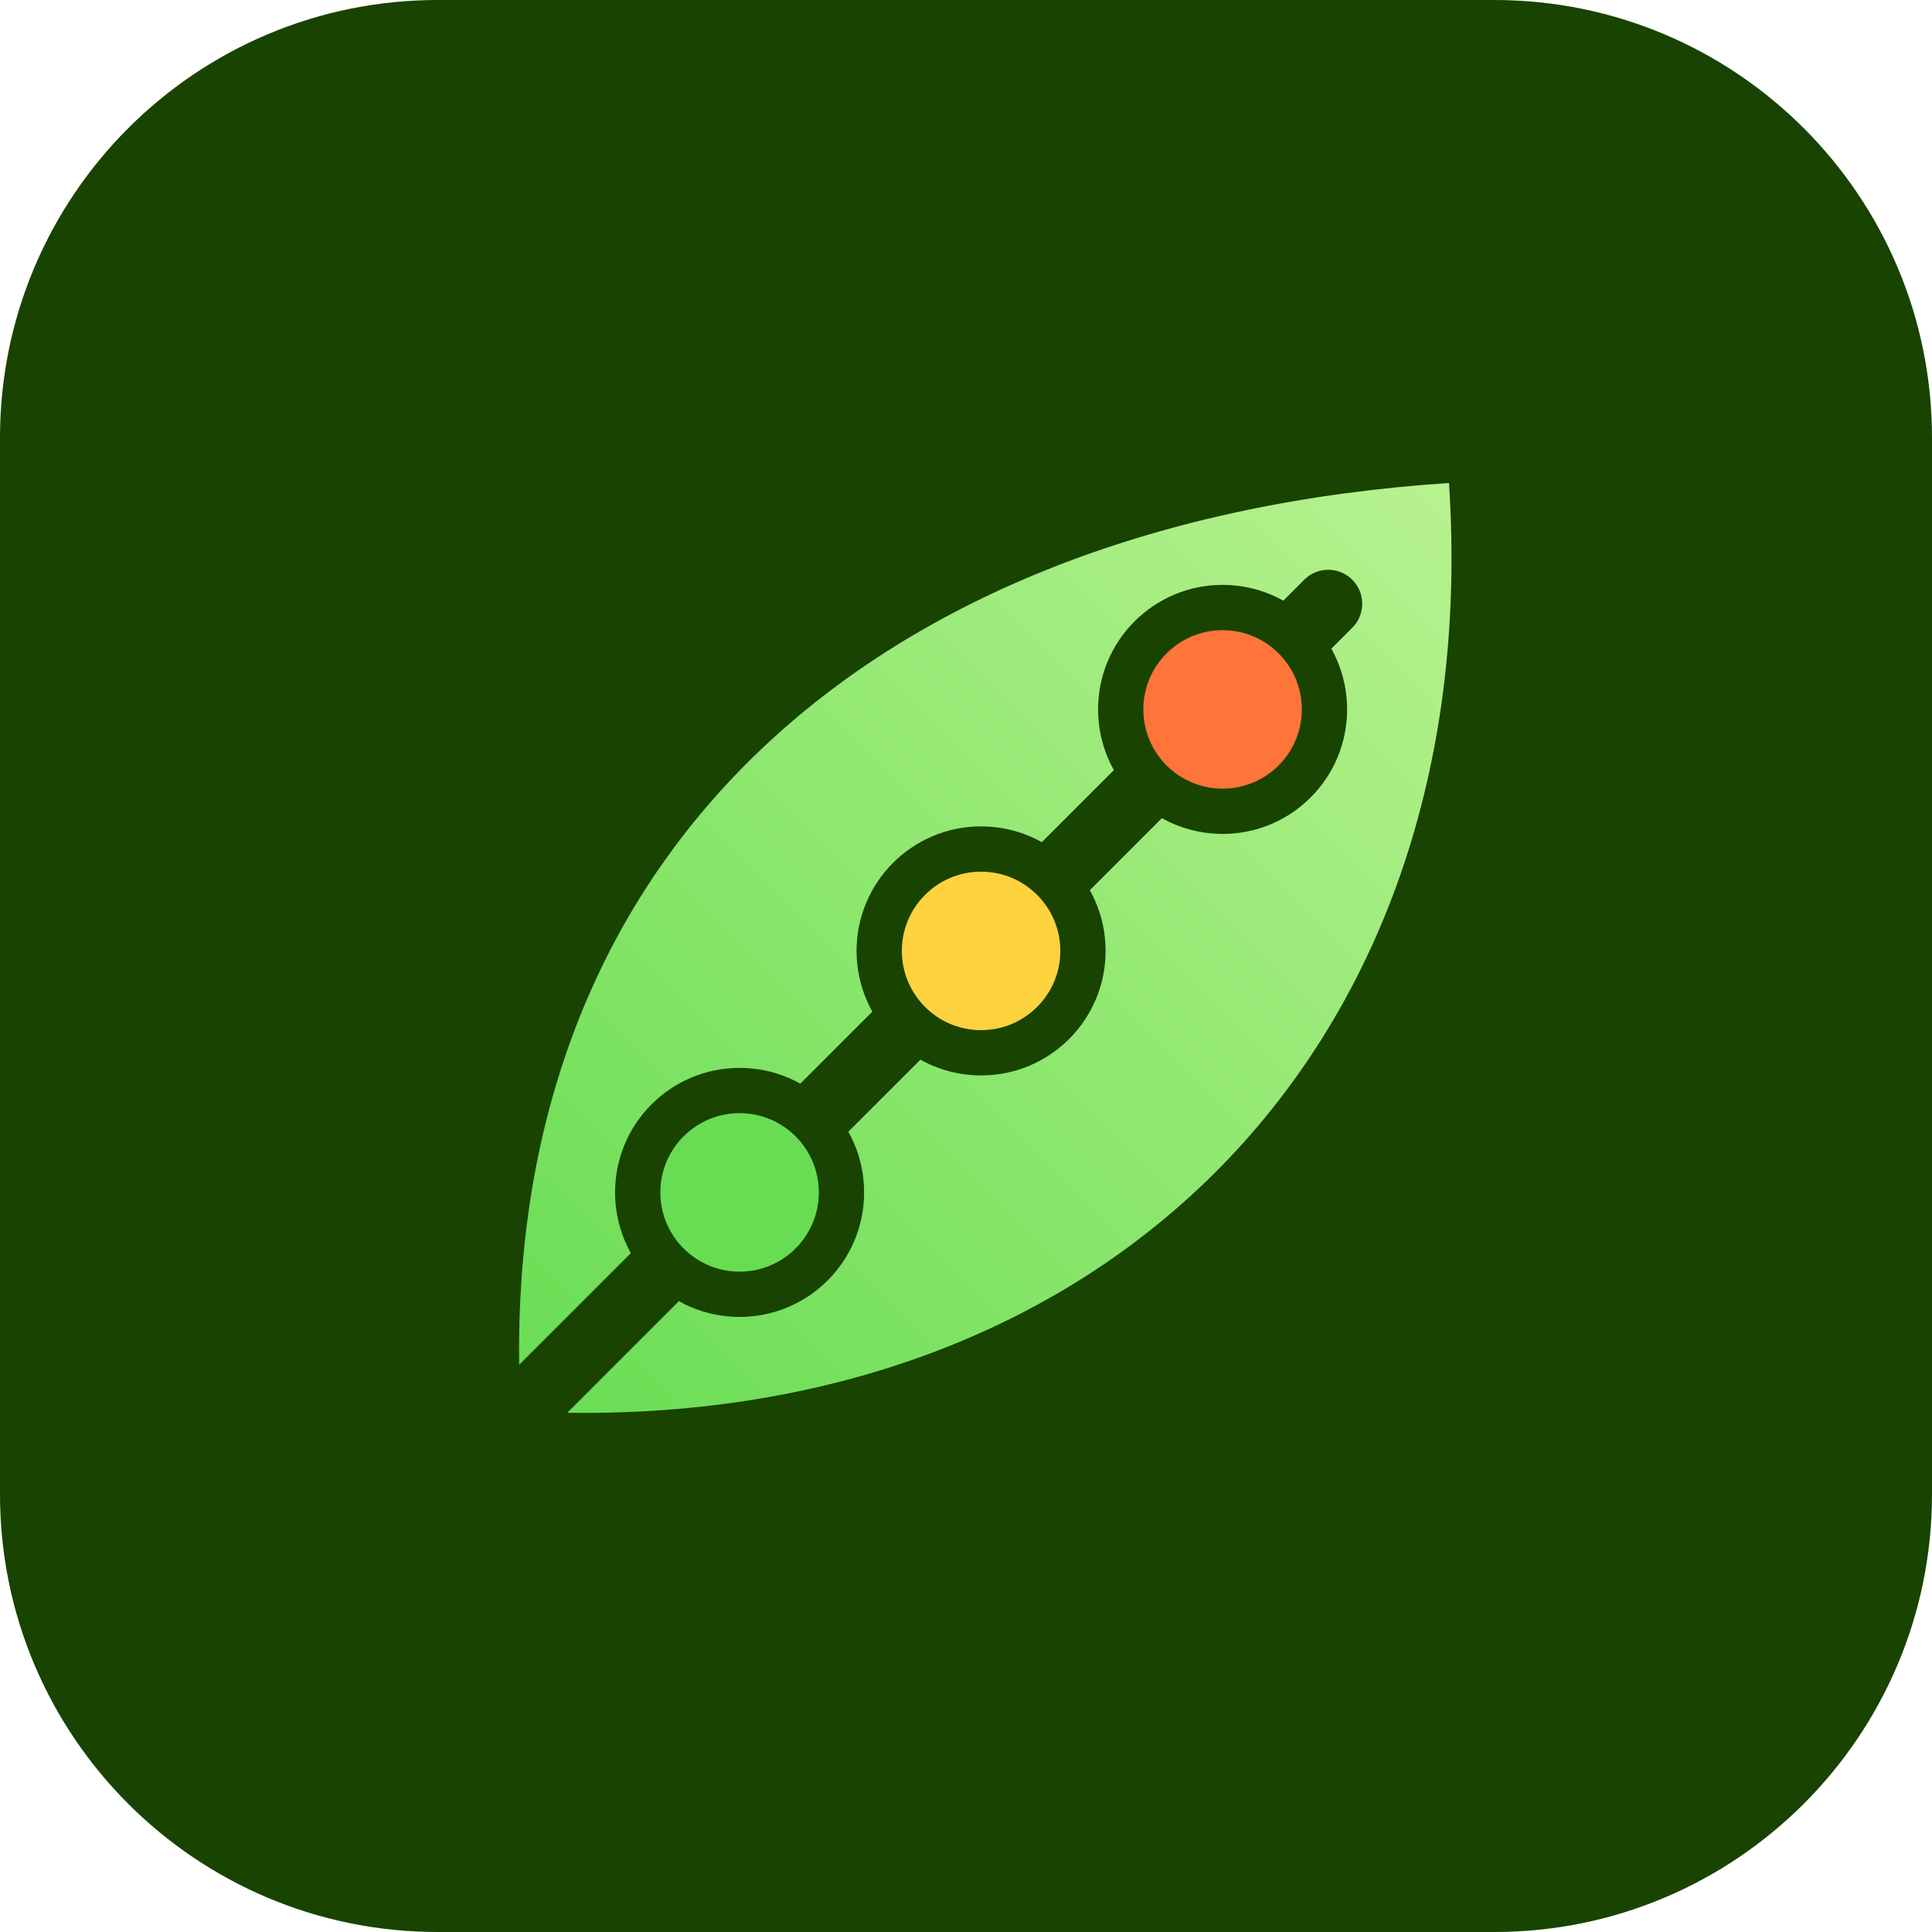
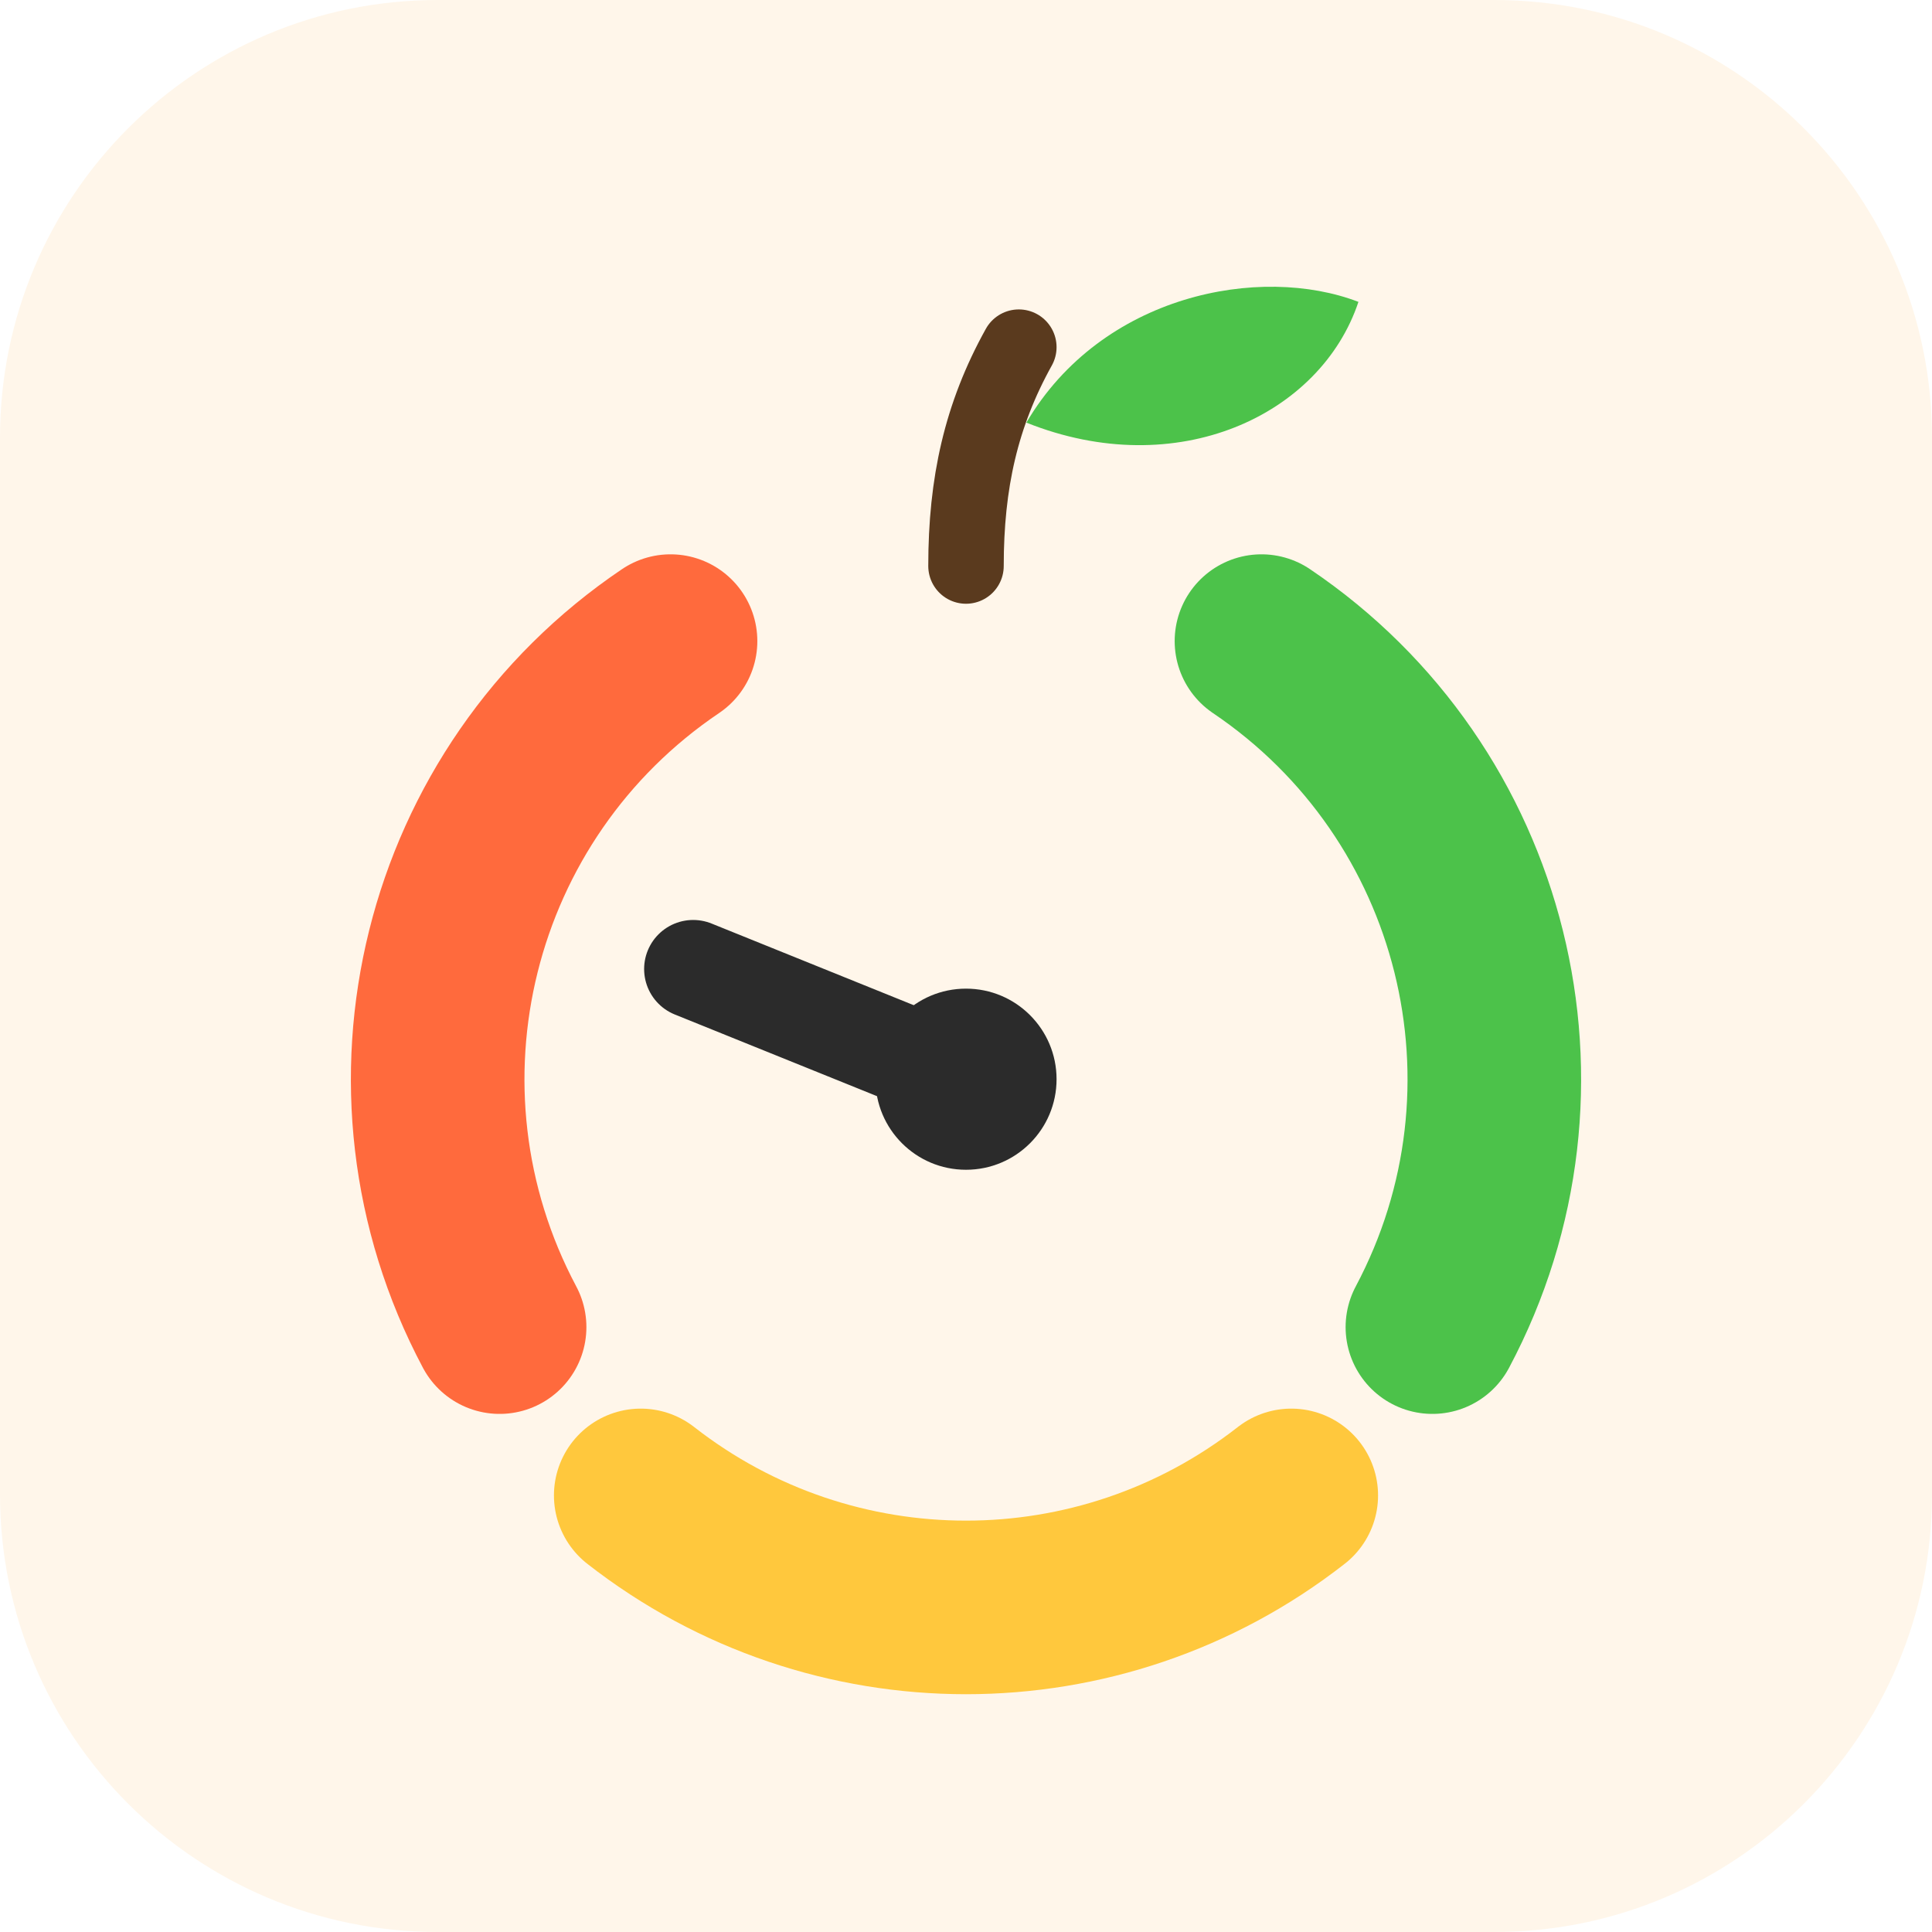
<svg xmlns="http://www.w3.org/2000/svg" viewBox="0 0 512 512" width="512" height="512">
-   <defs>
-     <linearGradient id="leaf" x1="0" y1="1" x2="1" y2="0">
-       <stop offset="0" stop-color="#68dd53" />
-       <stop offset="1" stop-color="#b8f28f" />
-     </linearGradient>
-   </defs>
-   <rect width="512" height="512" rx="116" fill="#184300" />
-   <path d="M138 374 C130 226 232 138 384 128 C394 280 290 382 138 374 Z" fill="url(#leaf)" />
-   <path d="M112 400 L352 160" stroke="#184300" stroke-width="18" stroke-linecap="round" />
-   <circle cx="196" cy="316" r="27" fill="#68dd53" stroke="#184300" stroke-width="12" />
-   <circle cx="260" cy="252" r="27" fill="#ffd23f" stroke="#184300" stroke-width="12" />
-   <circle cx="324" cy="188" r="27" fill="#ff7438" stroke="#184300" stroke-width="12" />
+   <rect width="512" height="512" rx="116" fill="#fff6ea" />
+   <path d="M256 150 C256 128 260 110 270 92" stroke="#5a3a1e" stroke-width="20" stroke-linecap="round" fill="none" />
+   <path d="M272 112 C292 78 334 70 360 80 C350 110 312 128 272 112 Z" fill="#4cc24a" />
+   <path d="M334.3 169.9 A140 140 0 0 1 379.6 351.7" stroke="#4cc24a" stroke-width="46" stroke-linecap="round" fill="none" />
+   <path d="M342.2 396.3 A140 140 0 0 1 169.8 396.3" stroke="#ffc83d" stroke-width="46" stroke-linecap="round" fill="none" />
+   <path d="M132.4 351.7 A140 140 0 0 1 177.7 169.9" stroke="#ff6a3d" stroke-width="46" stroke-linecap="round" fill="none" />
+   <path d="M256 286 L183.7 256.8" stroke="#2b2b2b" stroke-width="26" stroke-linecap="round" />
+   <circle cx="256" cy="286" r="24" fill="#2b2b2b" />
</svg>
